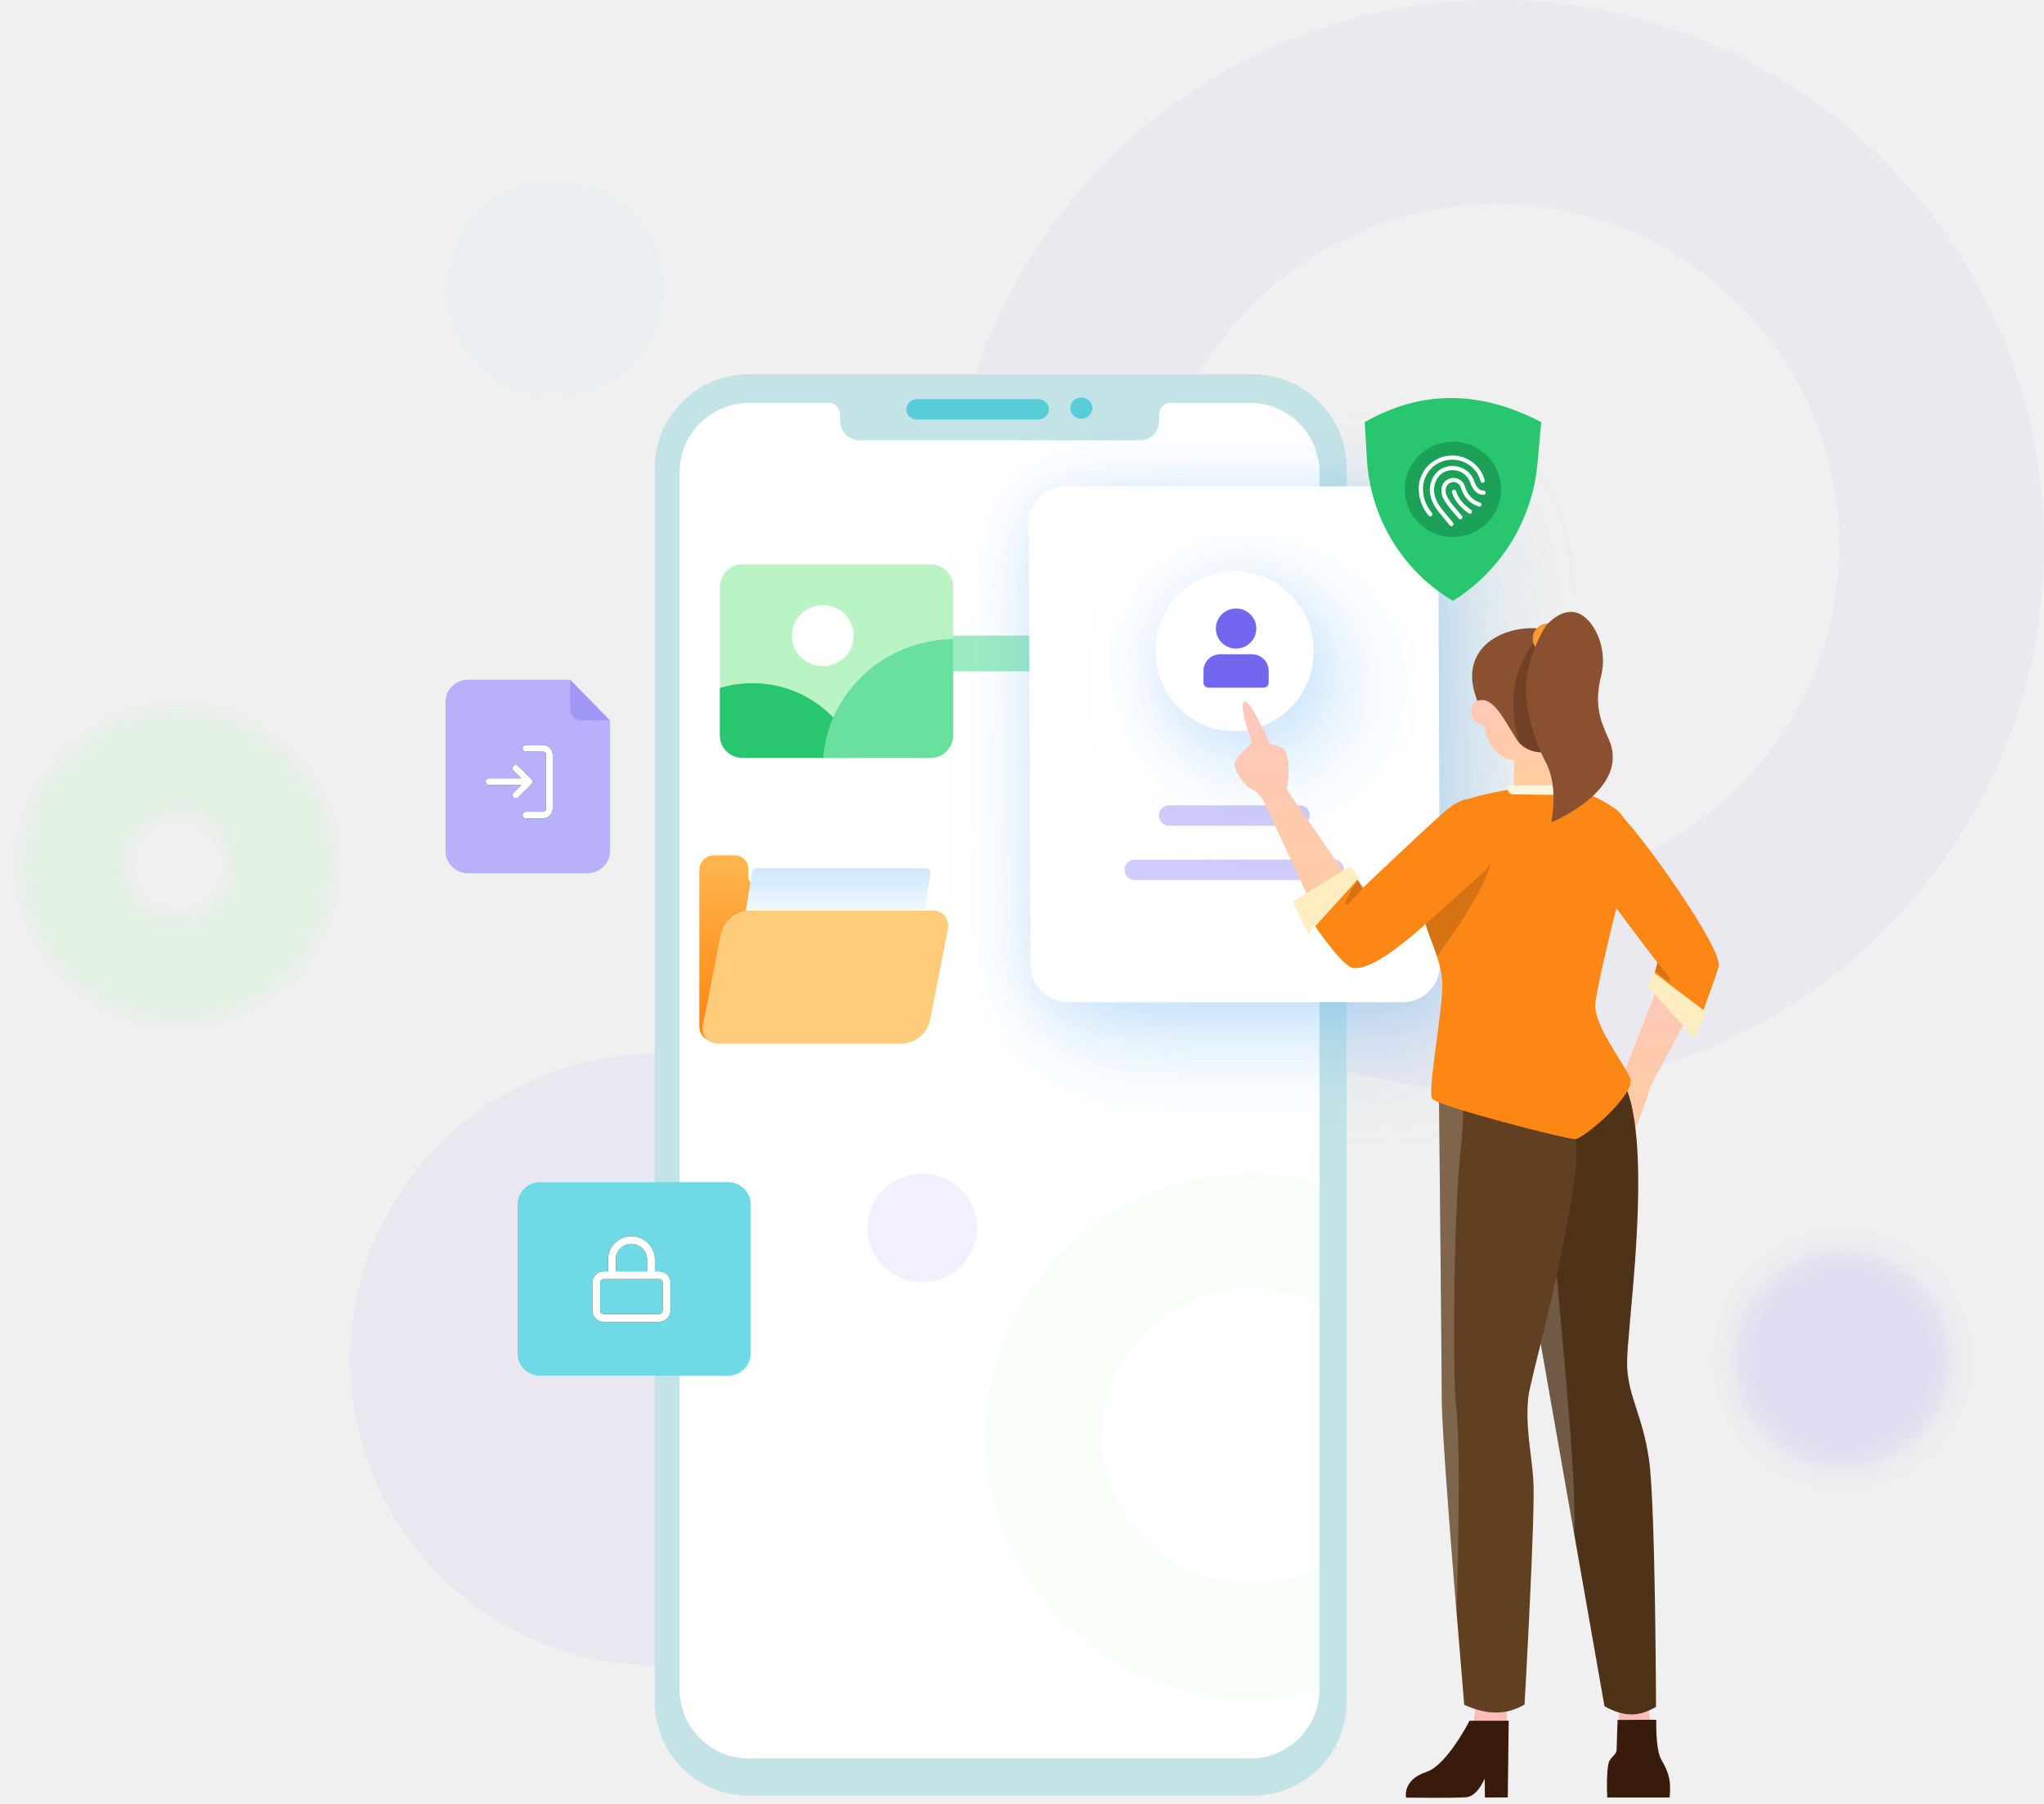
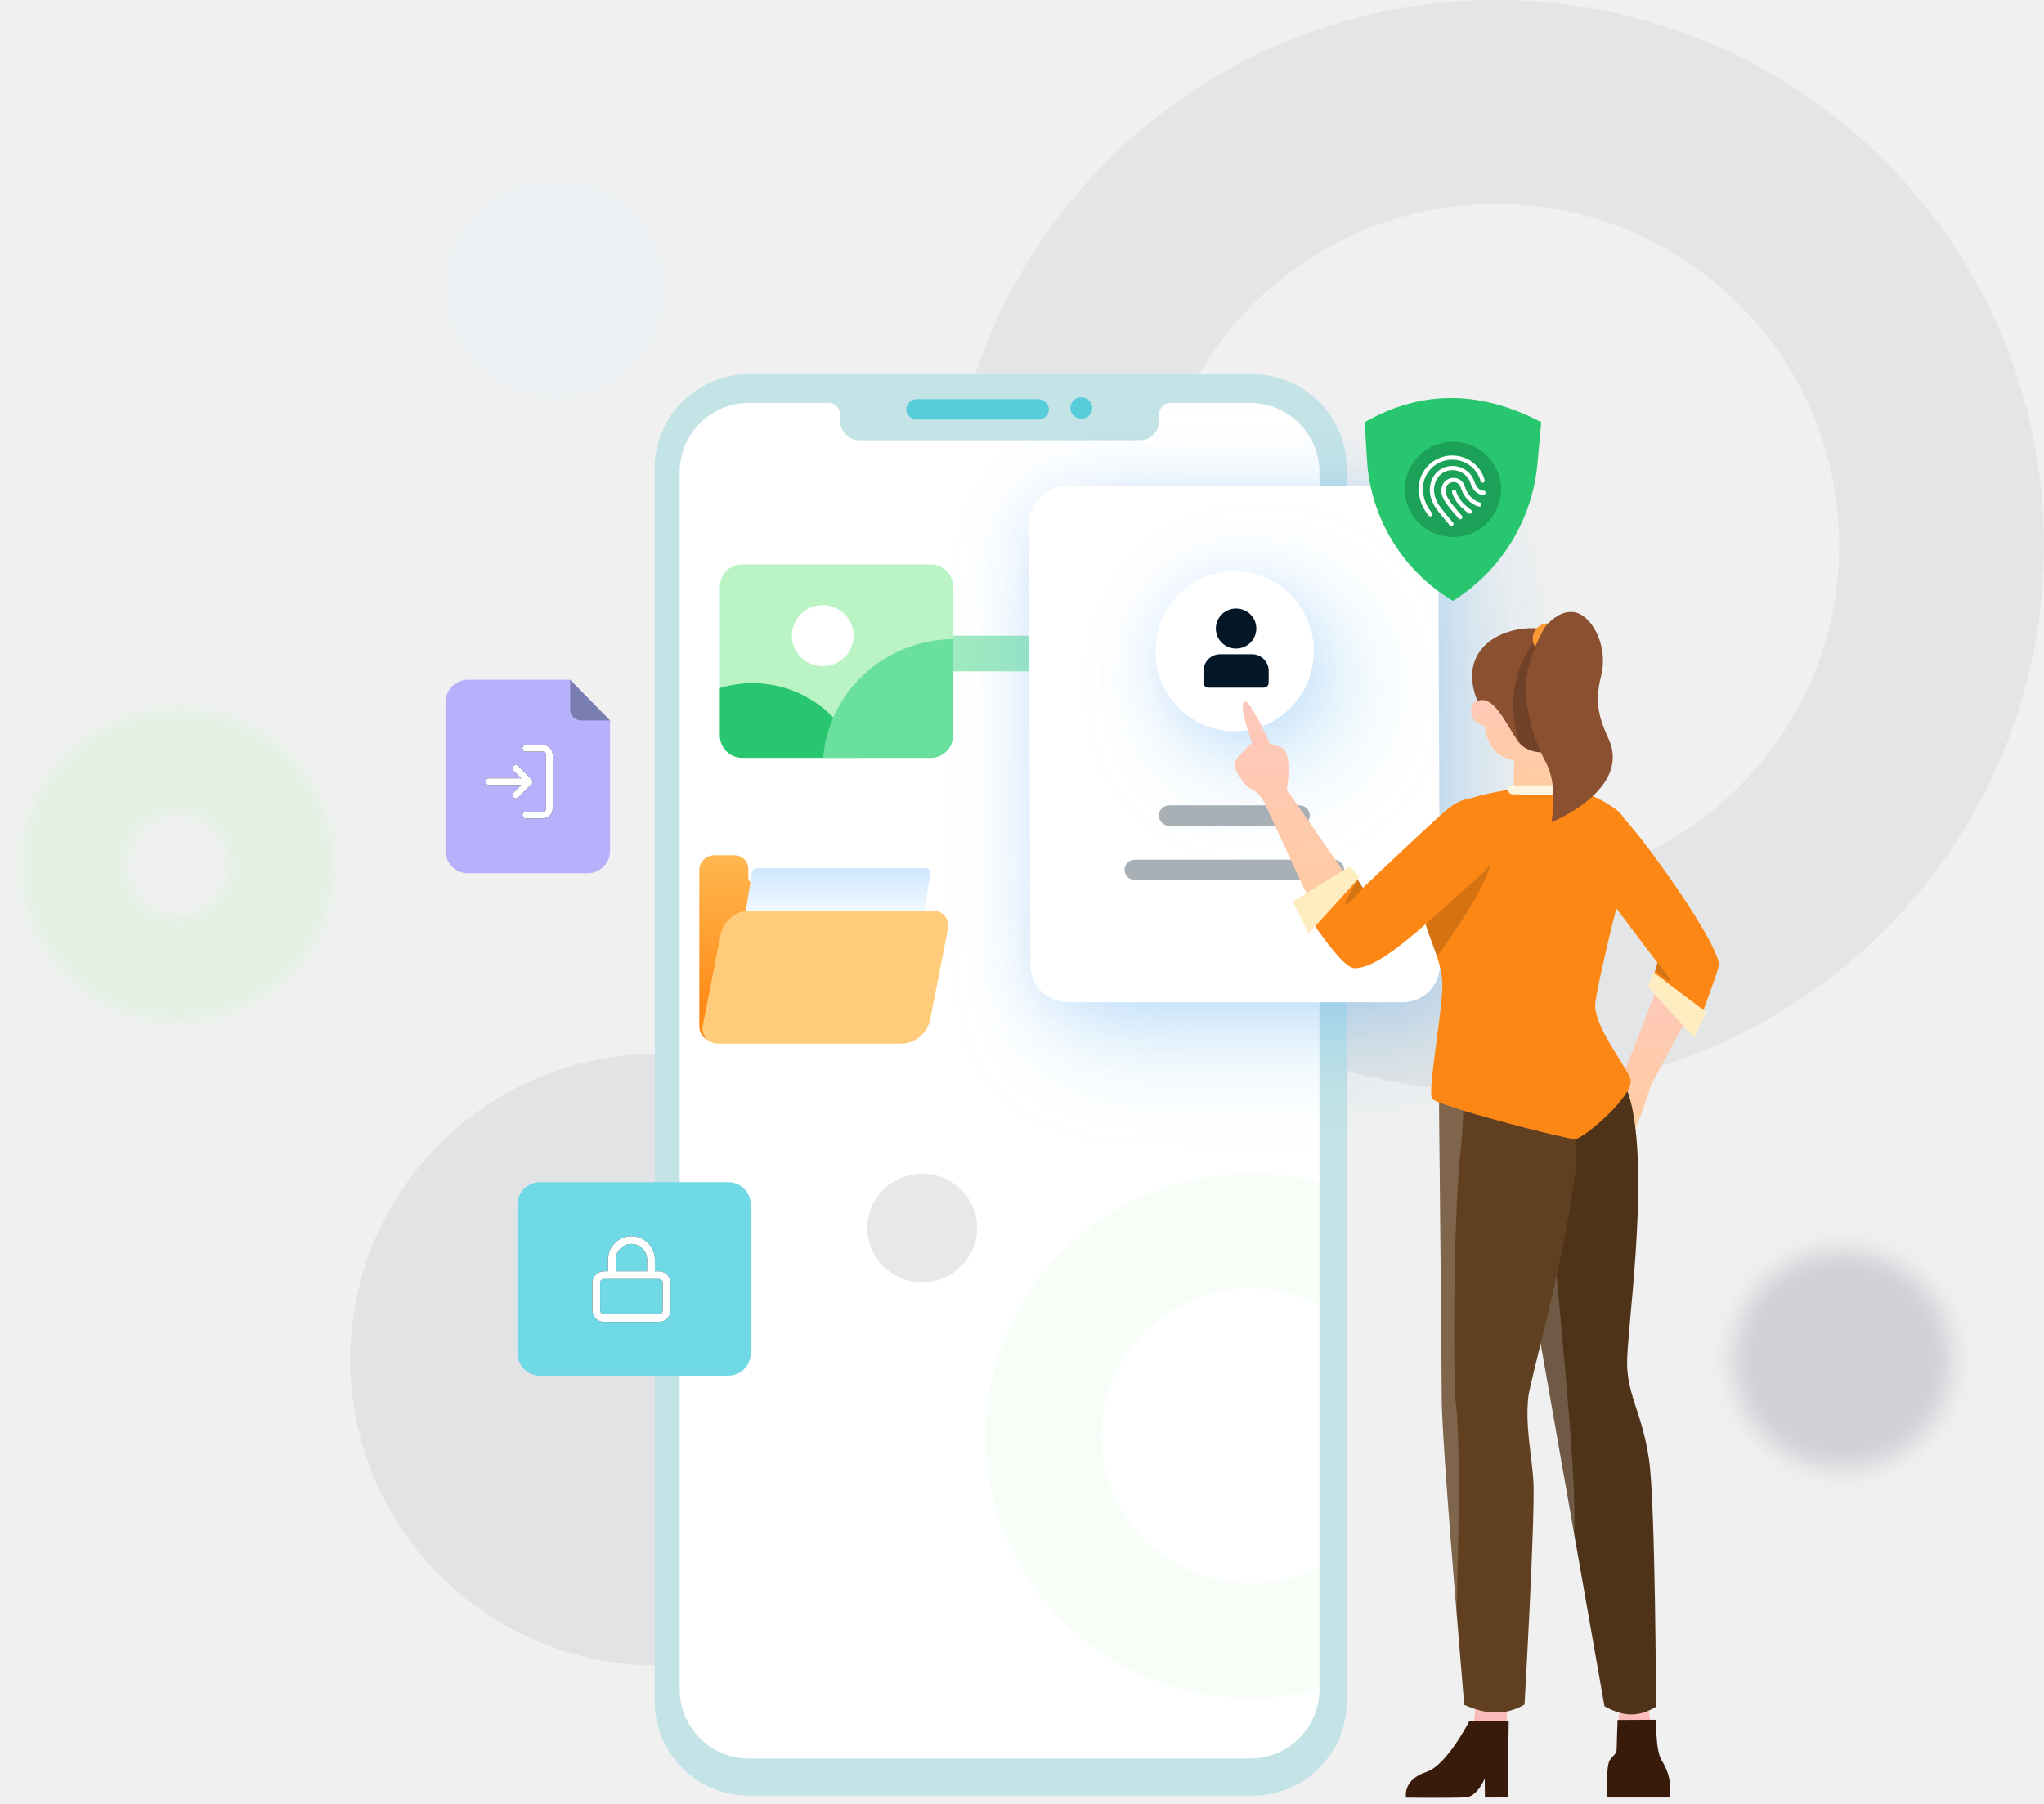
<svg xmlns="http://www.w3.org/2000/svg" xmlns:xlink="http://www.w3.org/1999/xlink" width="546px" height="482px" viewBox="0 0 546 482" version="1.1">
  <defs>
    <filter x="-7.2%" y="-7.3%" width="114.5%" height="114.5%" filterUnits="objectBoundingBox" id="filter-1">
      <feGaussianBlur stdDeviation="2" in="SourceGraphic" />
    </filter>
    <filter x="-15.4%" y="-15.5%" width="130.8%" height="131.0%" filterUnits="objectBoundingBox" id="filter-2">
      <feGaussianBlur stdDeviation="3" in="SourceGraphic" />
    </filter>
    <path d="M18.522,0 L39.813,0 C41.436,5.90080916e-16 42.764,1.29 42.811,2.912 L42.872,4.988 C42.953,7.767 45.229,9.977 48.008,9.977 L122.898,9.977 C125.677,9.977 127.953,7.767 128.034,4.988 L128.094,2.912 C128.142,1.29 129.47,7.42186714e-16 131.093,0 L152.384,0 C162.613,-1.87911363e-15 170.906,8.293 170.906,18.522 L170.906,343.682 C170.906,353.912 162.613,362.204 152.384,362.204 L18.522,362.204 C8.293,362.204 8.35816978e-15,353.912 0,343.682 L0,18.522 C-4.8054561e-15,8.293 8.293,-8.77902741e-15 18.522,0 Z" id="path-3" />
    <linearGradient x1="50%" y1="81.177%" x2="50%" y2="-34.513%" id="linearGradient-5">
      <stop stop-color="#FF8C19" offset="0%" />
      <stop stop-color="#FFC967" offset="100%" />
    </linearGradient>
    <linearGradient x1="62.11%" y1="31.381%" x2="62.11%" y2="-27.478%" id="linearGradient-6">
      <stop stop-color="#F8FDFF" offset="0%" />
      <stop stop-color="#AAD4FF" offset="100%" />
    </linearGradient>
    <path d="M19.69,3.569 L19.69,17.846 C19.69,19.362 18.527,20.522 17.005,20.522 L12.53,20.522 C11.993,20.522 11.635,20.165 11.635,19.63 C11.635,19.095 11.993,18.738 12.53,18.738 L17.005,18.738 C17.542,18.738 17.9,18.381 17.9,17.846 L17.9,3.569 C17.9,3.034 17.542,2.677 17.005,2.677 L12.53,2.677 C11.993,2.677 11.635,2.32 11.635,1.785 C11.635,1.249 11.993,0.892 12.53,0.892 L17.005,0.892 C18.527,0.892 19.69,2.052 19.69,3.569 Z M14.231,11.064 C14.32,10.886 14.32,10.618 14.231,10.35 C14.141,10.261 14.141,10.172 14.052,10.083 L10.472,6.514 C10.114,6.157 9.577,6.157 9.219,6.514 C8.861,6.871 8.861,7.406 9.219,7.763 L11.277,9.815 L2.685,9.815 C2.148,9.815 1.79,10.172 1.79,10.707 C1.79,11.243 2.148,11.6 2.685,11.6 L11.277,11.6 L9.219,13.652 C8.861,14.009 8.861,14.544 9.219,14.901 C9.398,15.079 9.666,15.169 9.845,15.169 C10.024,15.169 10.293,15.079 10.472,14.901 L14.052,11.332 C14.141,11.243 14.231,11.153 14.231,11.064 Z" id="path-7" />
    <path d="M19.839,10.41 L18.795,10.41 L18.795,7.287 C18.795,3.852 15.976,1.041 12.53,1.041 C9.084,1.041 6.265,3.852 6.265,7.287 L6.265,10.41 L5.221,10.41 C3.446,10.41 2.088,11.763 2.088,13.533 L2.088,20.82 C2.088,22.589 3.446,23.943 5.221,23.943 L19.839,23.943 C21.615,23.943 22.972,22.589 22.972,20.82 L22.972,13.533 C22.972,11.763 21.615,10.41 19.839,10.41 Z M8.353,7.287 C8.353,4.997 10.233,3.123 12.53,3.123 C14.827,3.123 16.707,4.997 16.707,7.287 L16.707,10.41 L8.353,10.41 L8.353,7.287 Z M20.884,20.82 C20.884,21.444 20.466,21.861 19.839,21.861 L5.221,21.861 C4.594,21.861 4.177,21.444 4.177,20.82 L4.177,13.533 C4.177,12.908 4.594,12.492 5.221,12.492 L19.839,12.492 C20.466,12.492 20.884,12.908 20.884,13.533 L20.884,20.82 Z" id="path-9" />
    <path d="M6,0 L56.3,0 C59.614,-1.4968968e-15 62.3,2.686 62.3,6 L62.3,45.698 C62.3,49.011 59.614,51.698 56.3,51.698 L6,51.698 C2.686,51.698 -4.82366169e-16,49.011 0,45.698 L0,6 C-1.29399067e-15,2.686 2.686,-2.79460044e-16 6,0 Z" id="path-11" />
    <path d="M10.04,1.03111251e-13 L99.431,1.03111251e-13 C104.938,1.03875937e-13 109.409,4.453 109.431,9.96 L109.901,127.821 C109.923,133.343 105.464,137.838 99.941,137.86 C99.928,137.86 99.914,137.86 99.901,137.86 L10.51,137.86 C5.003,137.86 0.532,133.407 0.51,127.9 L0.04,10.04 C0.018,4.517 4.477,0.022 10,7.94958278e-05 C10.013,2.6498662e-05 10.027,9.95609792e-14 10.04,1.03111251e-13 Z" id="path-13" />
    <filter x="-35.0%" y="-27.2%" width="184.5%" height="167.5%" filterUnits="objectBoundingBox" id="filter-14">
      <feOffset dx="8" dy="9" in="SourceAlpha" result="shadowOffsetOuter1" />
      <feGaussianBlur stdDeviation="14" in="shadowOffsetOuter1" result="shadowBlurOuter1" />
      <feColorMatrix values="0 0 0 0 0.076   0 0 0 0 0.583   0 0 0 0 0.879  0 0 0 0.229 0" type="matrix" in="shadowBlurOuter1" result="shadowMatrixOuter1" />
      <feOffset dx="0" dy="2" in="SourceAlpha" result="shadowOffsetOuter2" />
      <feGaussianBlur stdDeviation="7.5" in="shadowOffsetOuter2" result="shadowBlurOuter2" />
      <feColorMatrix values="0 0 0 0 0.504   0 0 0 0 0.7   0 0 0 0 1  0 0 0 0.234 0" type="matrix" in="shadowBlurOuter2" result="shadowMatrixOuter2" />
      <feMerge>
        <feMergeNode in="shadowMatrixOuter1" />
        <feMergeNode in="shadowMatrixOuter2" />
      </feMerge>
    </filter>
    <ellipse id="path-15" cx="21.141" cy="21.394" rx="21.141" ry="21.394" />
    <filter x="-91.1%" y="-87.6%" width="320.0%" height="317.4%" filterUnits="objectBoundingBox" id="filter-16">
      <feOffset dx="8" dy="9" in="SourceAlpha" result="shadowOffsetOuter1" />
      <feGaussianBlur stdDeviation="14" in="shadowOffsetOuter1" result="shadowBlurOuter1" />
      <feColorMatrix values="0 0 0 0 0.076   0 0 0 0 0.583   0 0 0 0 0.879  0 0 0 0.229 0" type="matrix" in="shadowBlurOuter1" result="shadowMatrixOuter1" />
      <feOffset dx="0" dy="2" in="SourceAlpha" result="shadowOffsetOuter2" />
      <feGaussianBlur stdDeviation="7.5" in="shadowOffsetOuter2" result="shadowBlurOuter2" />
      <feColorMatrix values="0 0 0 0 0.504   0 0 0 0 0.7   0 0 0 0 1  0 0 0 0.234 0" type="matrix" in="shadowBlurOuter2" result="shadowMatrixOuter2" />
      <feMerge>
        <feMergeNode in="shadowMatrixOuter1" />
        <feMergeNode in="shadowMatrixOuter2" />
      </feMerge>
    </filter>
    <linearGradient x1="47.237%" y1="-28.186%" x2="50%" y2="91.05%" id="linearGradient-17">
      <stop stop-color="#FDC6C6" offset="0%" />
      <stop stop-color="#FFCCA1" offset="100%" />
    </linearGradient>
    <linearGradient x1="45.73%" y1="-28.186%" x2="50%" y2="91.05%" id="linearGradient-18">
      <stop stop-color="#FDC6C6" offset="0%" />
      <stop stop-color="#FAB2B2" offset="100%" />
    </linearGradient>
    <linearGradient x1="44.539%" y1="-28.186%" x2="50%" y2="91.05%" id="linearGradient-19">
      <stop stop-color="#FDC6C6" offset="0%" />
      <stop stop-color="#FAB2B2" offset="100%" />
    </linearGradient>
    <linearGradient x1="44.055%" y1="-28.186%" x2="50%" y2="91.05%" id="linearGradient-20">
      <stop stop-color="#FDC6C6" offset="0%" />
      <stop stop-color="#FFCCA1" offset="100%" />
    </linearGradient>
    <linearGradient x1="47.831%" y1="-28.186%" x2="50%" y2="91.05%" id="linearGradient-21">
      <stop stop-color="#FDC6C6" offset="0%" />
      <stop stop-color="#FFCCA1" offset="100%" />
    </linearGradient>
  </defs>
  <g id="📝-Pages-New" stroke="none" stroke-width="1" fill="none" fill-rule="evenodd">
    <g id="Not-Authorized" transform="translate(-444, -309)">
      <g id="Illustration" transform="translate(450, 309)">
        <g id="Shape">
-           <path d="M393.598,0 C474.454,0 540,65.259 540,145.76 C540,226.261 474.454,291.52 393.598,291.52 C312.742,291.52 247.196,226.261 247.196,145.76 C247.196,65.259 312.742,0 393.598,0 Z M393.598,54.49 C342.969,54.49 301.926,95.353 301.926,145.76 C301.926,196.167 342.969,237.031 393.598,237.031 C444.227,237.031 485.27,196.167 485.27,145.76 C485.27,95.353 444.227,54.49 393.598,54.49 Z" id="Oval" fill="#7367F0" fill-rule="nonzero" opacity="0.053" />
+           <path d="M393.598,0 C474.454,0 540,65.259 540,145.76 C540,226.261 474.454,291.52 393.598,291.52 C312.742,291.52 247.196,226.261 247.196,145.76 C247.196,65.259 312.742,0 393.598,0 Z M393.598,54.49 C342.969,54.49 301.926,95.353 301.926,145.76 C301.926,196.167 342.969,237.031 393.598,237.031 C444.227,237.031 485.27,196.167 485.27,145.76 C485.27,95.353 444.227,54.49 393.598,54.49 Z" id="Oval" fill="#041726" fill-rule="nonzero" opacity="0.053" />
          <path d="M41.503,189.806 C64.425,189.806 83.007,208.306 83.007,231.128 C83.007,253.949 64.425,272.449 41.503,272.449 C18.582,272.449 0,253.949 0,231.128 C0,208.306 18.582,189.806 41.503,189.806 Z M41.503,217.051 C33.695,217.051 27.365,223.353 27.365,231.128 C27.365,238.902 33.695,245.204 41.503,245.204 C49.312,245.204 55.642,238.902 55.642,231.128 C55.642,223.353 49.312,217.051 41.503,217.051 Z" id="Oval" fill="#8BF78F" fill-rule="nonzero" opacity="0.141" filter="url(#filter-1)" />
-           <ellipse id="Oval" fill-opacity="0.061" fill="#7367F0" cx="169.662" cy="363.265" rx="82.095" ry="81.735" />
+           <ellipse id="Oval" fill-opacity="0.061" fill="#041726" cx="169.662" cy="363.265" rx="82.095" ry="81.735" />
          <ellipse id="Oval" fill="#CEF5FF" opacity="0.141" cx="142.297" cy="77.194" rx="29.189" ry="29.061" />
-           <ellipse id="Oval" fill-opacity="0.136" fill="#7367F0" filter="url(#filter-2)" cx="486.182" cy="363.265" rx="29.189" ry="29.061" />
+           <ellipse id="Oval" fill-opacity="0.136" fill="#041726" filter="url(#filter-2)" cx="486.182" cy="363.265" rx="29.189" ry="29.061" />
        </g>
        <g id="File-Organizer" transform="translate(113, 100)">
          <g id="Phone3" transform="translate(55.88661, 0)">
            <path d="M25.137,0 L159.708,0 C173.591,-2.55022564e-15 184.845,11.254 184.845,25.137 L184.845,354.641 C184.845,368.523 173.591,379.778 159.708,379.778 L25.137,379.778 C11.254,379.778 2.9341734e-15,368.523 -2.60392312e-14,354.641 L-2.60392312e-14,25.137 C-3.4844809e-14,11.254 11.254,2.55022564e-15 25.137,0 Z" id="Rectangle" fill="#C4E3E7" />
            <g id="Group-48" transform="translate(6.66654, 7.653065)">
              <mask id="mask-4" fill="white">
                <use xlink:href="#path-3" />
              </mask>
              <use id="Rectangle" fill="#FFFFFF" xlink:href="#path-3" />
-               <ellipse id="Oval" fill="#7367F0" opacity="0.099" mask="url(#mask-4)" cx="64.795" cy="220.451" rx="14.659" ry="14.512" />
+               <ellipse id="Oval" fill="#041726" opacity="0.099" mask="url(#mask-4)" cx="64.795" cy="220.451" rx="14.659" ry="14.512" />
              <path d="M152.519,205.94 C191.606,205.94 223.293,237.309 223.293,276.004 C223.293,314.699 191.606,346.068 152.519,346.068 C113.431,346.068 81.744,314.699 81.744,276.004 C81.744,237.309 113.431,205.94 152.519,205.94 Z M152.519,236.55 C130.508,236.55 112.665,254.214 112.665,276.004 C112.665,297.793 130.508,315.457 152.519,315.457 C174.529,315.457 192.372,297.793 192.372,276.004 C192.372,254.214 174.529,236.55 152.519,236.55 Z" id="Oval" fill="#C8F5D0" opacity="0.141" mask="url(#mask-4)" />
              <path d="M25.58,62.184 L146.612,62.184 C149.242,62.184 151.373,64.316 151.373,66.946 C151.373,69.575 149.242,71.707 146.612,71.707 L25.58,71.707 C22.951,71.707 20.819,69.575 20.819,66.946 C20.819,64.316 22.951,62.184 25.58,62.184 Z" id="Rectangle" fill-opacity="0.642" fill="#68DE9E" mask="url(#mask-4)" />
            </g>
            <path d="M102.442,6.649 C104.023,6.649 105.305,7.867 105.305,9.37 C105.305,10.839 104.079,12.036 102.547,12.089 L102.442,12.091 L70.068,12.091 C68.487,12.091 67.205,10.872 67.205,9.37 C67.205,7.9 68.43,6.703 69.963,6.651 L70.068,6.649 L102.442,6.649 Z" id="Path" fill="#56CDD9" fill-rule="nonzero" />
            <path d="M114.044,6.195 C115.625,6.195 116.907,7.464 116.907,9.03 C116.907,10.56 115.682,11.807 114.149,11.862 L114.044,11.864 L113.894,11.864 C112.313,11.864 111.031,10.595 111.031,9.03 C111.031,7.499 112.256,6.252 113.789,6.197 L113.894,6.195 L114.044,6.195 Z" id="Path" fill="#56CDD9" fill-rule="nonzero" />
          </g>
          <g id="Group-37" transform="translate(67.79688, 127.8836)">
            <path d="M4,0.64 L9.445,0.64 C11.462,0.64 13.097,2.275 13.097,4.292 L13.097,6.725 C13.097,7.398 13.643,7.944 14.316,7.944 L55.484,7.944 C57.693,7.944 59.484,9.735 59.484,11.944 L59.484,46.403 C59.484,48.613 57.693,50.403 55.484,50.403 L4,50.403 C1.791,50.403 6.42046992e-16,48.613 0,46.403 L0,4.64 C-2.705415e-16,2.431 1.791,0.64 4,0.64 Z" id="Rectangle" fill="url(#linearGradient-5)" />
            <path d="M15.3,4.096 L60.53,4.096 C61.203,4.096 61.749,4.642 61.749,5.315 C61.749,5.38 61.744,5.445 61.734,5.509 L54.944,47.65 C54.848,48.241 54.338,48.676 53.74,48.676 L8.51,48.676 C7.837,48.676 7.291,48.13 7.291,47.456 C7.291,47.391 7.296,47.326 7.307,47.262 L14.097,5.121 C14.192,4.53 14.702,4.096 15.3,4.096 Z" id="Rectangle" fill="url(#linearGradient-6)" />
            <path d="M66.445,20.188 L61.669,44.507 C60.932,48.259 57.642,50.965 53.819,50.965 L4.862,50.965 C2.653,50.965 0.862,49.174 0.862,46.965 C0.862,46.706 0.887,46.448 0.937,46.194 L5.713,21.875 C6.45,18.123 9.739,15.417 13.563,15.417 L62.52,15.417 C64.729,15.417 66.52,17.208 66.52,19.417 C66.52,19.676 66.495,19.934 66.445,20.188 Z" id="Rectangle" fill="#FFCC7B" />
          </g>
          <g id="Group-28" transform="translate(0, 81.62785)">
            <path d="M6,0 L33.316,0 L33.316,0 L43.976,10.884 L43.976,45.698 C43.976,49.011 41.29,51.698 37.976,51.698 L6,51.698 C2.686,51.698 4.05812251e-16,49.011 0,45.698 L0,6 C-4.05812251e-16,2.686 2.686,6.08718376e-16 6,0 Z" id="Rectangle" fill="#B7B1FB" />
            <g id="Icon" transform="translate(8.950131, 16.52257)">
              <mask id="mask-8" fill="white">
                <use xlink:href="#path-7" />
              </mask>
              <use id="Mask" fill="#000000" fill-rule="nonzero" xlink:href="#path-7" />
              <g id="Group" mask="url(#mask-8)" fill="#FFFFFF">
                <g id="Icon-Color">
                  <rect id="🎨-Icon-Color" x="0" y="0" width="21.48" height="21.415" />
                </g>
              </g>
            </g>
-             <path d="M43.976,10.884 L36.316,10.884 C34.659,10.884 33.316,9.541 33.316,7.884 L33.316,0 L33.316,0 L43.976,10.884 Z" id="Path" fill="#7367F0" fill-rule="nonzero" opacity="0.34" />
+             <path d="M43.976,10.884 L36.316,10.884 C34.659,10.884 33.316,9.541 33.316,7.884 L33.316,0 L33.316,0 L43.976,10.884 Z" id="Path" fill="#041726" fill-rule="nonzero" opacity="0.34" />
          </g>
          <g id="Group" transform="translate(19.23965, 215.8603)">
            <path d="M6,0 L56.3,0 C59.614,-4.44006117e-15 62.3,2.686 62.3,6 L62.3,45.698 C62.3,49.011 59.614,51.698 56.3,51.698 L6,51.698 C2.686,51.698 1.29399067e-15,49.011 0,45.698 L0,6 C4.82366169e-16,2.686 2.686,-2.79460044e-16 6,0 Z" id="Rectangle" fill="#6FD9E6" />
            <g transform="translate(17.90026, 13.38415)" id="Icon">
              <mask id="mask-10" fill="white">
                <use xlink:href="#path-9" />
              </mask>
              <use id="Mask" fill="#000000" fill-rule="nonzero" xlink:href="#path-9" />
              <g id="Group" mask="url(#mask-10)" fill="#FFFFFF">
                <g id="Icon-Color">
                  <rect id="🎨-Icon-Color" x="0" y="0" width="25.06" height="24.984" />
                </g>
              </g>
            </g>
          </g>
          <g id="Group-34" transform="translate(73.29392, 50.79066)">
            <mask id="mask-12" fill="white">
              <use xlink:href="#path-11" />
            </mask>
            <use id="Rectangle" fill="#BAF3C4" fill-rule="nonzero" xlink:href="#path-11" />
            <ellipse id="Oval" fill="#FFFFFF" mask="url(#mask-12)" cx="27.485" cy="19.046" rx="8.246" ry="8.163" />
            <ellipse id="Oval" fill="#28C76F" mask="url(#mask-12)" cx="8.704" cy="61.221" rx="29.776" ry="29.477" />
            <ellipse id="Oval" fill="#69E09E" mask="url(#mask-12)" cx="62.758" cy="54.419" rx="35.273" ry="34.465" />
          </g>
          <g id="Group-23" transform="translate(155.7496, 29.93021)">
            <g id="Rectangle">
              <use fill="black" fill-opacity="1" filter="url(#filter-14)" xlink:href="#path-13" />
              <use fill="#FFFFFF" fill-rule="evenodd" xlink:href="#path-13" />
            </g>
-             <path d="M37.536,85.256 L72.405,85.256 C73.908,85.256 75.126,86.474 75.126,87.977 C75.126,89.479 73.908,90.698 72.405,90.698 L37.536,90.698 C36.033,90.698 34.815,89.479 34.815,87.977 C34.815,86.474 36.033,85.256 37.536,85.256 Z" id="Rectangle" fill="#7367F0" fill-rule="nonzero" opacity="0.34" />
-             <path d="M28.374,99.767 L81.567,99.767 C83.07,99.767 84.288,100.986 84.288,102.488 C84.288,103.991 83.07,105.209 81.567,105.209 L28.374,105.209 C26.871,105.209 25.653,103.991 25.653,102.488 C25.653,100.986 26.871,99.767 28.374,99.767 Z" id="Rectangle" fill="#7367F0" fill-rule="nonzero" opacity="0.34" />
+             <path d="M37.536,85.256 L72.405,85.256 C73.908,85.256 75.126,86.474 75.126,87.977 C75.126,89.479 73.908,90.698 72.405,90.698 L37.536,90.698 C36.033,90.698 34.815,89.479 34.815,87.977 C34.815,86.474 36.033,85.256 37.536,85.256 Z" id="Rectangle" fill="#041726" fill-rule="nonzero" opacity="0.34" />
+             <path d="M28.374,99.767 L81.567,99.767 C83.07,99.767 84.288,100.986 84.288,102.488 C84.288,103.991 83.07,105.209 81.567,105.209 L28.374,105.209 C26.871,105.209 25.653,103.991 25.653,102.488 C25.653,100.986 26.871,99.767 28.374,99.767 Z" id="Rectangle" fill="#041726" fill-rule="nonzero" opacity="0.34" />
            <g id="Icon8" transform="translate(33.89844, 22.6744)">
              <g id="Oval">
                <use fill="black" fill-opacity="1" filter="url(#filter-16)" xlink:href="#path-15" />
                <use fill="#FFFFFF" fill-rule="evenodd" xlink:href="#path-15" />
              </g>
-               <g id="Group-70" transform="translate(12.82644, 9.976738)" fill="#7367F0">
+               <g id="Group-70" transform="translate(12.82644, 9.976738)" fill="#041726">
                <path d="M12.964,12.223 C15.428,12.223 17.426,14.221 17.426,16.684 L17.426,19.834 C17.426,20.559 16.838,21.146 16.114,21.146 L1.312,21.146 C0.587,21.146 4.0466296e-12,20.559 4.04654088e-12,19.834 L4.04654088e-12,16.684 C4.04623913e-12,14.221 1.997,12.223 4.461,12.223 L12.964,12.223 Z M8.713,9.70779013e-13 C11.7,9.70779013e-13 14.121,2.397 14.121,5.354 C14.121,8.31 11.7,10.707 8.713,10.707 C5.726,10.707 3.305,8.31 3.305,5.354 C3.305,2.397 5.726,9.70779013e-13 8.713,9.70779013e-13 Z" id="Combined-Shape" />
              </g>
            </g>
          </g>
          <g id="Wom3.5" transform="translate(210.72, 63.48833)">
            <g id="RArm" transform="translate(91.27213, 52.02436)">
              <path d="M13.589,69.931 C13.589,69.931 3.859,80.464 4.535,81.413 C5.212,82.368 10.254,79.818 10.254,79.818 C10.254,79.818 4.347,90.666 5.712,91.408 C7.075,92.15 13.762,90.174 15.729,87.9 C17.696,85.627 20.351,74.517 20.351,74.517 L34.469,44.885 L22.989,41.583 L13.589,69.931 Z" id="Path" fill="url(#linearGradient-17)" transform="translate(19.48525, 66.57517) rotate(2.866471) translate(-19.48525, -66.57517) " />
              <path d="M2.966,16.229 C7.269,22.847 21.752,41.708 21.752,41.708 C21.752,41.708 21.4,42.962 20.697,45.471 L34.006,54.504 C36.527,47.61 37.897,43.678 38.116,42.708 C39.198,37.909 17.331,7.285 12.435,2.86 C4.726,-4.108 -3.609,6.115 2.966,16.229 Z" id="Path" fill="#FD8715" />
              <path d="M25.214,46.715 C25.379,46.395 24.232,44.704 21.773,41.64 L21.148,43.875 C23.693,46.088 25.048,47.034 25.214,46.715 Z" id="Path" fill-opacity="0.16" fill="#000000" />
              <polygon id="Path-70" fill="#FFEDC2" points="20.614 44.208 34.754 54.898 31.603 61.811 19.24 48.198" />
            </g>
            <g id="RLeg" transform="translate(67.4886, 111.1149)">
              <polygon id="Path" fill="url(#linearGradient-18)" points="35.472 179.674 34.686 192.922 44.754 193.181 42.862 179.674" />
              <path d="M35.718,184.893 C35.718,184.893 36,192.871 34.331,195.656 C32.652,198.442 32.143,200.601 32.069,202.267 C31.989,204.052 32.16,205.67 32.16,205.67 L48.824,205.67 C48.824,205.67 49.241,197.277 48.137,195.694 C47.034,194.111 46.31,194.084 46.31,192.685 C46.301,191.287 46.062,184.946 46.062,184.946 L35.718,184.893 Z" id="Path" fill="#391B0B" transform="translate(40.47459, 195.2817) scale(-1, 1) translate(-40.47459, -195.2817) " />
              <path d="M0,2.811 L26.118,-1.03111251e-13 L26.502,0.353 C28.363,2.109 36.453,10.263 38.777,21.409 C43.166,42.451 37.293,81.314 37.422,89.836 C37.546,98.358 41.614,103.5 43.305,115.549 C44.995,127.599 45.155,181.449 45.155,181.449 C40.673,184.078 36.729,184.266 31.385,181.291 L0,2.811 Z" id="Path" fill="#4E3319" />
              <path d="M23.33,135.481 L6.9980434e-14,2.811 L14.522,1.248 C15.169,47.337 24.199,109.638 23.33,135.481 Z" id="Path" fill-opacity="0.192" fill="#FFFFFF" />
            </g>
            <g id="LLeg" transform="translate(45.20709, 114.7656)">
              <path d="M27.631,174.631 L19.046,174.768 C19.422,180.65 18.51,184.587 16.309,186.579 L16.128,186.736 C12.143,190.043 27.519,188.849 27.519,188.849 L27.631,174.631 Z" id="Path" fill="url(#linearGradient-19)" />
              <path d="M0.602,181.508 L0.849,202.012 L6.962,202.017 L7.015,196.964 C7.015,196.964 8.944,201.675 11.891,201.947 C14.847,202.219 28.018,202.052 28.018,202.052 C28.018,202.052 29.113,197.322 22.556,195.174 C17.103,193.389 11.073,181.508 11.073,181.508 L0.602,181.508 Z" id="Path" fill="#391B0B" transform="translate(14.34422, 191.8053) scale(-1, 1) translate(-14.34422, -191.8053) " />
              <path d="M9.326,0.984 L38.654,0 L38.873,0.402 C40.296,3.074 48.094,18.718 45.686,36.501 C42.306,61.461 33.715,90.723 33.294,95.193 C32.544,103.163 34.044,108.933 34.659,117.165 C35.274,125.397 32.314,177.168 32.314,177.168 C27.962,179.76 22.783,180.268 16.199,177.246 C12.237,130.366 10.241,103.216 10.212,95.796 C10.168,84.668 9.326,0.984 9.326,0.984 Z" id="Path" fill="#604021" />
              <path d="M15.361,27.982 L15.166,29.831 C13.212,49.332 13.226,90.745 13.983,97.132 L14.087,97.955 C14.927,105.162 14.954,123.459 14.169,152.847 L13.147,140.166 C11.211,115.764 10.232,100.975 10.212,95.796 L10.176,90.437 C10.008,68.768 9.326,0.984 9.326,0.984 L15.511,0.777 C16.172,11.477 16.122,20.545 15.361,27.982 Z" id="Path" fill-opacity="0.192" fill="#FFFFFF" />
            </g>
            <g id="Head" transform="translate(63.09571, 3.054825)">
              <path d="M2.621,20.265 C-0.988,20.656 -0.732,26.936 3.661,27.264 C4.558,33.319 7.761,36.203 11.664,36.537 L11.448,45.695 L28.716,45.685 C28.716,45.685 23.853,39.215 24.095,30.359 C24.338,21.502 23.933,13.182 23.933,13.182 L1.567,13.579 L2.621,20.265 Z" id="Path" fill="url(#linearGradient-20)" />
              <path d="M29.105,20.735 C24.902,19.09 21.797,26.174 18.581,31.098 C15.365,36.022 7.033,35.186 5.885,31.098 C1.538,22.146 -2.209,9.976 2.864,8.977 C3.578,-3.962 37.786,-0.907 29.105,20.735 Z" id="Path" fill="#8B5030" transform="translate(15.47015, 17.88746) scale(-1, 1) translate(-15.47015, -17.88746) " />
              <path d="M25.564,4.08 C27.029,5.312 27.964,6.948 28.076,8.977 C33.149,9.976 29.403,22.146 25.055,31.098 C23.987,34.899 16.707,35.889 13.106,32.049 C9.822,22.309 11.225,11.419 17.865,4.081 L17.865,4.081 Z" id="Combined-Shape" fill-opacity="0.199" fill="#000000" />
              <ellipse id="Oval" fill="#FB9934" cx="20.734" cy="4.081" rx="4.123" ry="4.081" />
            </g>
            <g id="Body" transform="translate(50.52598, 45.84286)">
              <path d="M44.73,4.681 C48.583,10.283 55.003,29.298 55.367,33.575 C55.778,38.51 50.434,46.37 50.346,53.513 C50.268,60.657 54.332,82.167 53.111,84.177 C51.899,86.186 17.166,95.082 14.9,95.035 C12.643,94.986 -1.603,82.878 0.184,78.694 C1.982,74.51 10.324,64.112 9.474,58.41 C8.634,52.71 3.755,31.668 1.333,24.507 C-1.08,17.345 -0.276,9.826 4.228,6.744 C6.456,5.22 12.402,0.888 22.991,0.907 C33.58,0.927 44.431,4.246 44.73,4.681 Z" id="Path" fill="#FD8715" transform="translate(27.69486, 47.97133) scale(-1, 1) translate(-27.69486, -47.97133) " />
              <path d="M22.616,0.498 C22.319,2.104 22.82,2.907 24.121,2.907 C26.072,2.907 39.156,3.334 40.928,2.572 C42.11,2.064 42.523,1.373 42.169,0.498 L22.616,0.498 Z" id="Path-68" fill="#FFF6E1" />
              <path d="M5.068,16.798 L5.187,16.738 C12.321,13.213 16.607,13.057 18.044,16.271 C19.9,20.426 15.085,30.411 3.597,46.224 C2.019,41.428 -0.25,36.855 0.022,33.575 C0.233,31.1 2.472,23.689 5.068,16.798 Z" id="Path" fill-opacity="0.16" fill="#000000" />
            </g>
            <g id="LArm" transform="translate(0, 23.91528)">
              <path d="M8.001,27.046 C8.001,27.046 6.716,24.284 4.695,23.537 C2.676,22.789 -0.414,17.839 0.064,16.402 C0.541,14.965 4.72,10.978 4.72,10.978 C4.72,10.978 1.026,1.163 2.662,0.055 C4.108,-0.924 9.579,11.439 9.579,11.439 C9.579,11.439 12.795,11.919 13.537,13.183 C15.408,16.37 13.994,23.537 13.994,23.537 L32.982,51.005 L24.27,62.064 L8.001,27.046 Z" id="Path" fill="url(#linearGradient-21)" />
              <path d="M56.473,29.176 C50.051,34.824 34.344,49.807 34.344,49.807 C34.344,49.807 33.566,48.627 32.01,46.267 L20.263,58.175 C26.171,66.85 30.086,71.217 32.01,71.278 C39.528,71.514 53,57.462 65.664,46.489 C77.02,36.65 68.444,18.648 56.473,29.176 Z" id="Path" fill="#FD8715" />
              <path d="M34.391,49.825 C31.453,53.188 29.863,54.686 29.621,54.32 C29.378,53.953 30.486,51.725 32.944,47.637 L34.391,49.825 Z" id="Path" fill-opacity="0.16" fill="#000000" />
              <polygon id="Path-69" fill="#FFEDC2" points="33.416 47.069 19.792 62.064 15.595 53.507 30.824 44.046" />
            </g>
            <path d="M95.828,3.888 C95.828,3.888 91.97,-1.087 87.515,0.218 C83.06,1.523 79.031,9.524 80.944,17.044 C82.848,24.565 81.278,28.855 78.968,33.924 C72.764,47.559 94.244,56.216 94.244,56.216 C93.127,49.48 93.655,44.079 95.828,40.012 C99.185,33.729 101.092,25.671 101.092,20.741 C101.092,12.167 95.828,3.888 95.828,3.888 Z" id="Path" fill="#8B5030" transform="translate(89.46754, 28.10802) scale(-1, 1) translate(-89.46754, -28.10802) " />
          </g>
          <g id="Group-39" transform="translate(245.5346, 6.348833)">
            <path d="M0,6.445 C15.521,-2.409 31.255,-1.884 47.165,6.445 L46.161,17.509 C44.792,32.598 36.436,46.176 23.582,54.198 L23.582,54.198 L23.582,54.198 C10.171,46.232 1.573,32.144 0.62,16.575 L0,6.445 L0,6.445 Z" id="Rectangle" fill="#28C76F" />
            <ellipse id="Oval" fill="#1CA258" cx="23.582" cy="24.407" rx="12.863" ry="12.734" />
            <g id="Group-40" transform="translate(13.93501, 14.85627)" fill="#FFFFFF">
              <path d="M9.464,0.504 C13.555,0.504 17.096,3.234 18.124,7.083 C18.203,7.381 18.024,7.686 17.723,7.764 C17.423,7.843 17.115,7.666 17.035,7.368 C16.138,4.005 13.041,1.618 9.464,1.618 C5.139,1.618 1.635,5.076 1.635,9.34 C1.635,11.747 2.432,13.91 4.036,15.851 C4.233,16.089 4.198,16.44 3.957,16.635 C3.717,16.83 3.362,16.795 3.165,16.557 C1.398,14.419 0.509,12.007 0.509,9.34 C0.509,4.46 4.519,0.504 9.464,0.504 Z" id="Path" />
              <path d="M9.941,2.895 C13.305,2.905 16.045,5.51 16.155,8.798 L16.159,8.985 C16.165,10.823 16.685,11.833 17.683,12.163 C17.978,12.26 18.139,12.576 18.043,12.868 C17.947,13.16 17.629,13.318 17.334,13.221 C15.847,12.729 15.093,11.347 15.038,9.206 L15.035,8.981 C15.026,6.227 12.756,4.019 9.944,4.01 C7.413,4.002 5.261,6.315 4.965,8.905 C4.907,9.409 4.894,9.875 4.923,10.338 L4.954,10.741 C5.079,12.02 5.45,13.076 7.201,17.626 C7.312,17.915 7.167,18.236 6.877,18.344 C6.587,18.453 6.262,18.307 6.151,18.018 L5.216,15.568 C4.1,12.604 3.895,11.798 3.807,10.493 L3.801,10.401 C3.767,9.871 3.783,9.34 3.848,8.773 C4.204,5.661 6.786,2.885 9.941,2.895 Z" id="Path" transform="translate(10.92731, 10.63736) rotate(-19) translate(-10.92731, -10.63736) " />
              <path d="M10.542,5.948 C12.285,5.954 13.724,7.378 13.675,9.098 C13.603,11.576 14.412,13.409 16.106,14.66 C16.356,14.844 16.409,15.194 16.224,15.44 C16.04,15.687 15.688,15.737 15.438,15.553 C13.434,14.073 12.469,11.887 12.551,9.059 C12.582,7.978 11.662,7.067 10.546,7.064 C9.357,7.06 8.48,7.895 8.291,9.386 C8.195,10.143 8.447,11.307 9.009,12.904 L9.105,13.174 C9.185,13.395 9.27,13.623 9.364,13.867 L10.384,16.459 C10.494,16.747 10.348,17.068 10.058,17.176 C9.767,17.283 9.443,17.136 9.333,16.848 L8.515,14.778 L8.312,14.256 C8.217,14.006 8.129,13.773 8.047,13.545 L7.852,12.991 C7.302,11.375 7.058,10.167 7.176,9.24 C7.433,7.212 8.766,5.943 10.542,5.948 Z" id="Path" transform="translate(11.74056, 11.57967) rotate(-19) translate(-11.74056, -11.57967) " />
              <path d="M9.775,9.68 C10.073,9.59 10.387,9.755 10.478,10.049 C11.085,12.01 12.273,13.401 14.507,15.061 C14.756,15.246 14.806,15.595 14.619,15.841 C14.433,16.087 14.08,16.137 13.831,15.952 C11.424,14.163 10.091,12.603 9.402,10.376 C9.311,10.082 9.478,9.77 9.775,9.68 Z" id="Path" />
            </g>
          </g>
        </g>
      </g>
    </g>
  </g>
</svg>
